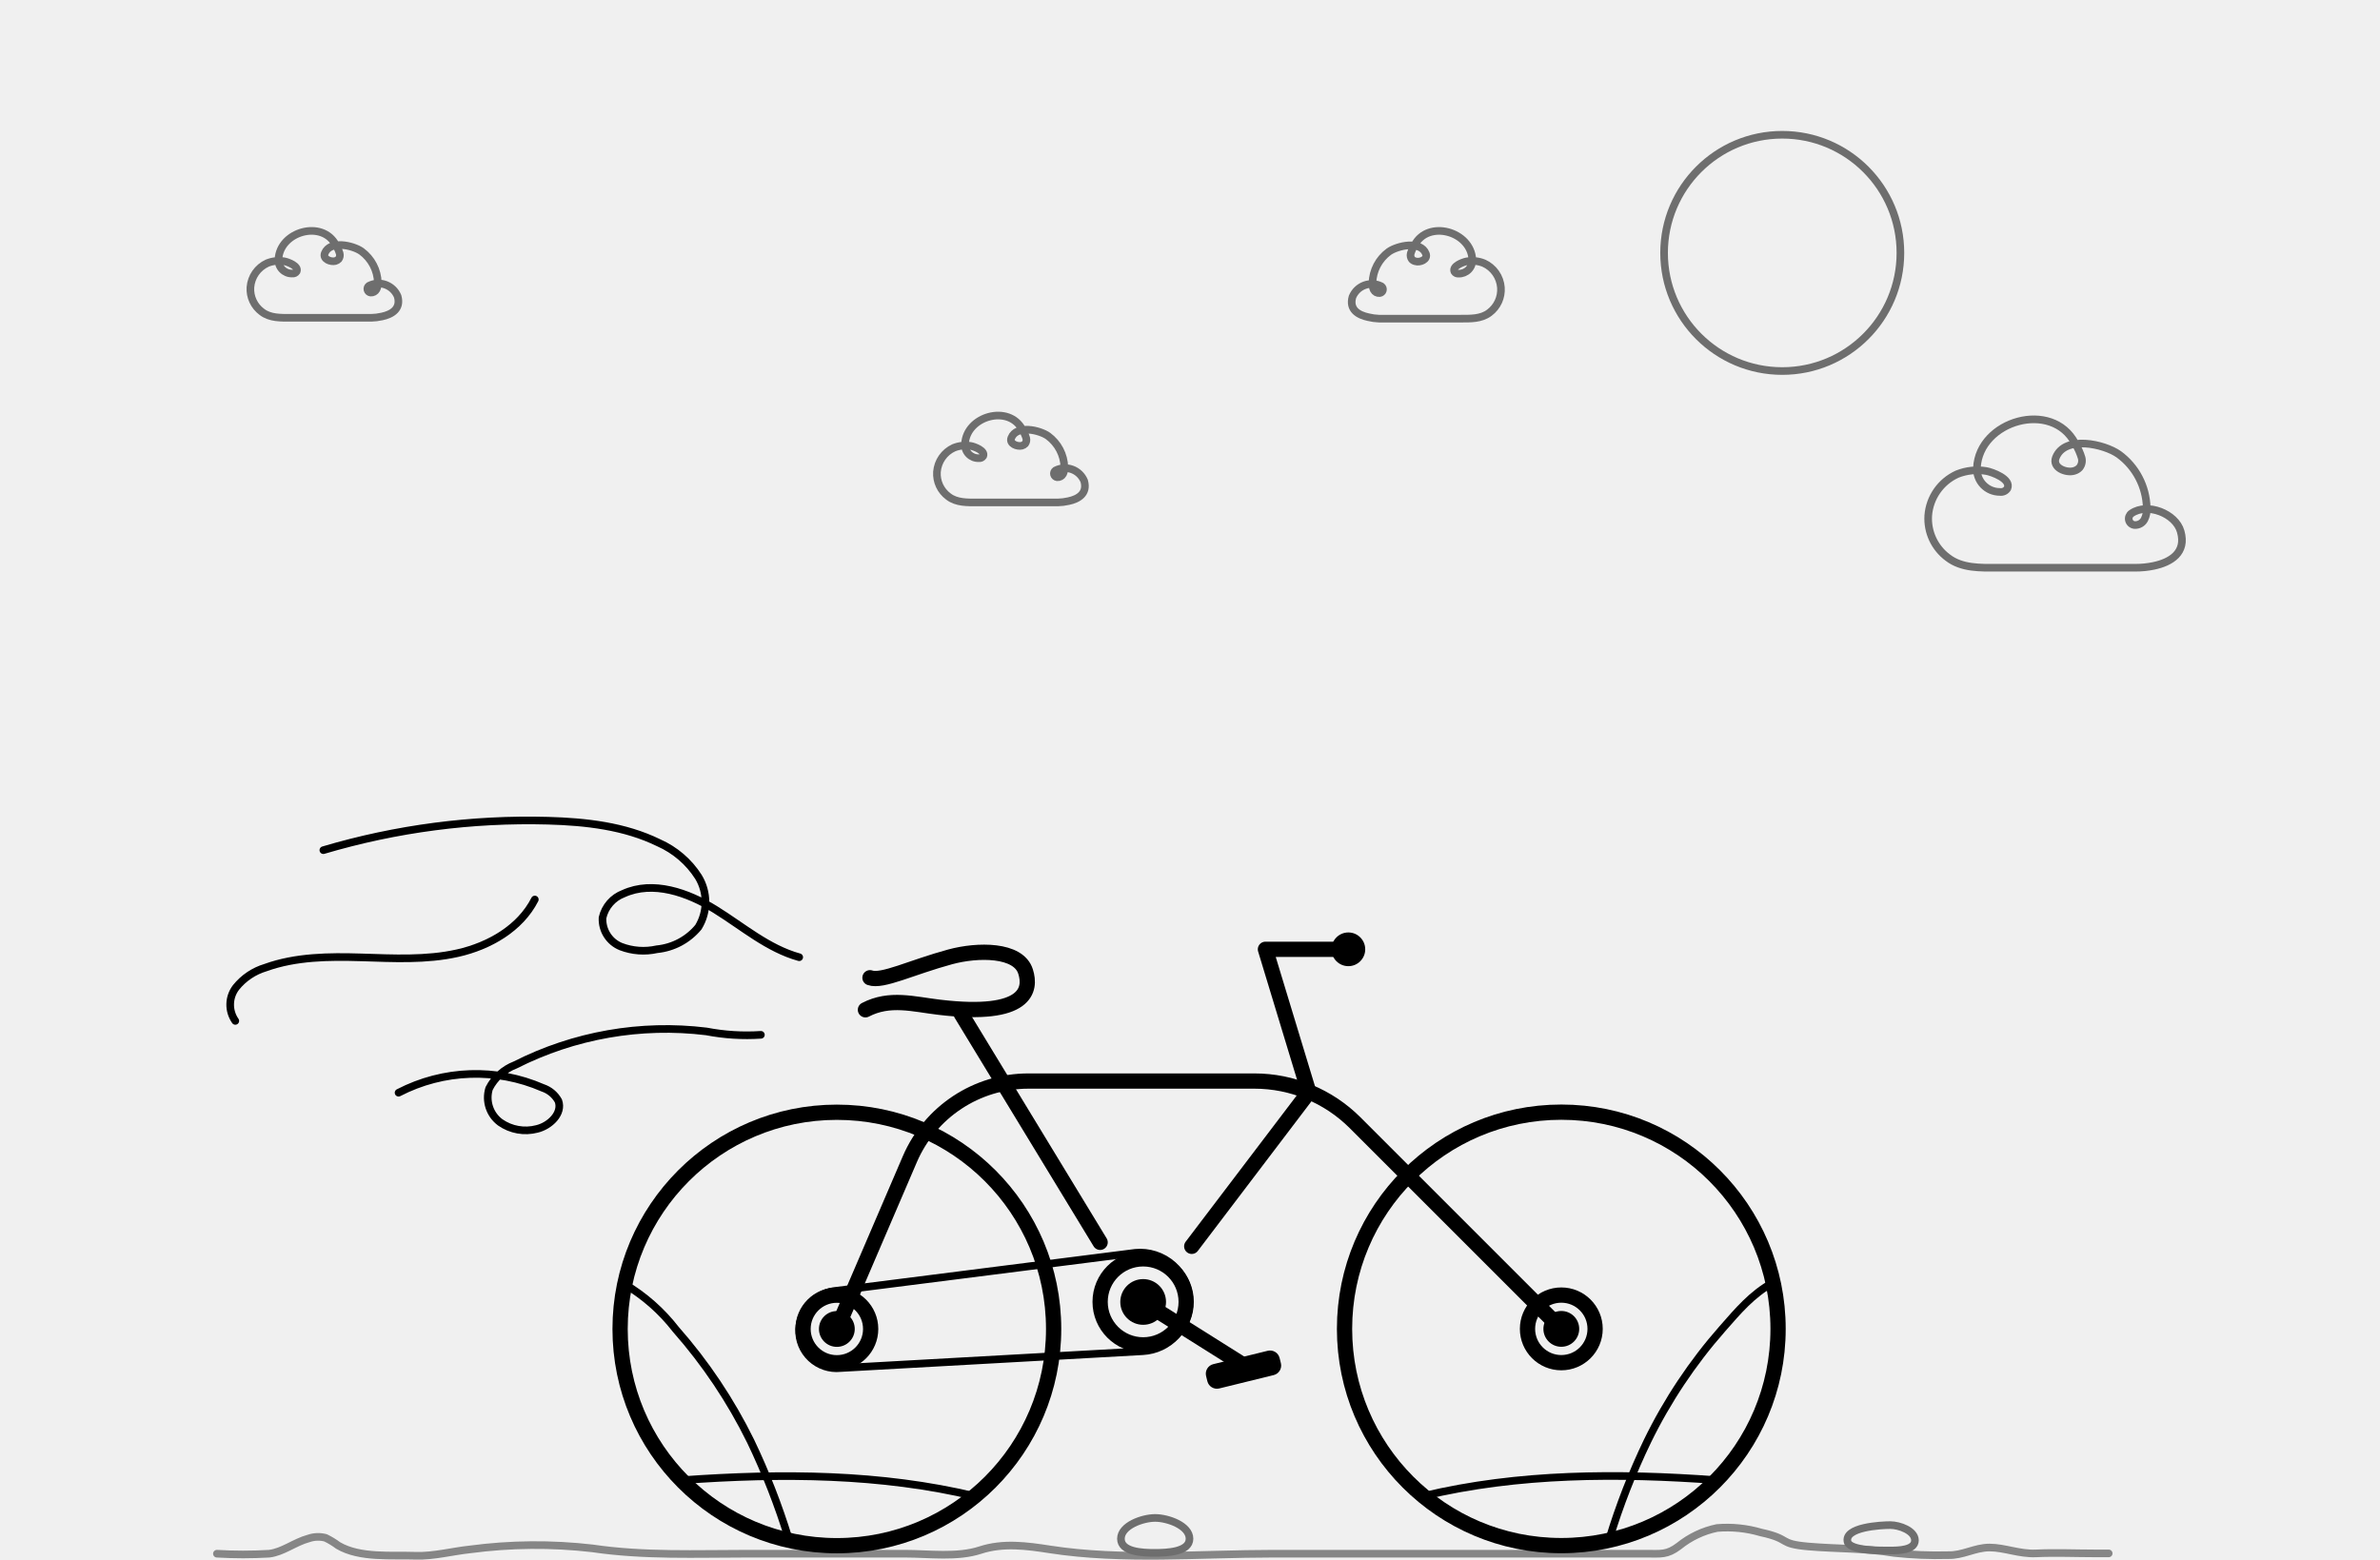
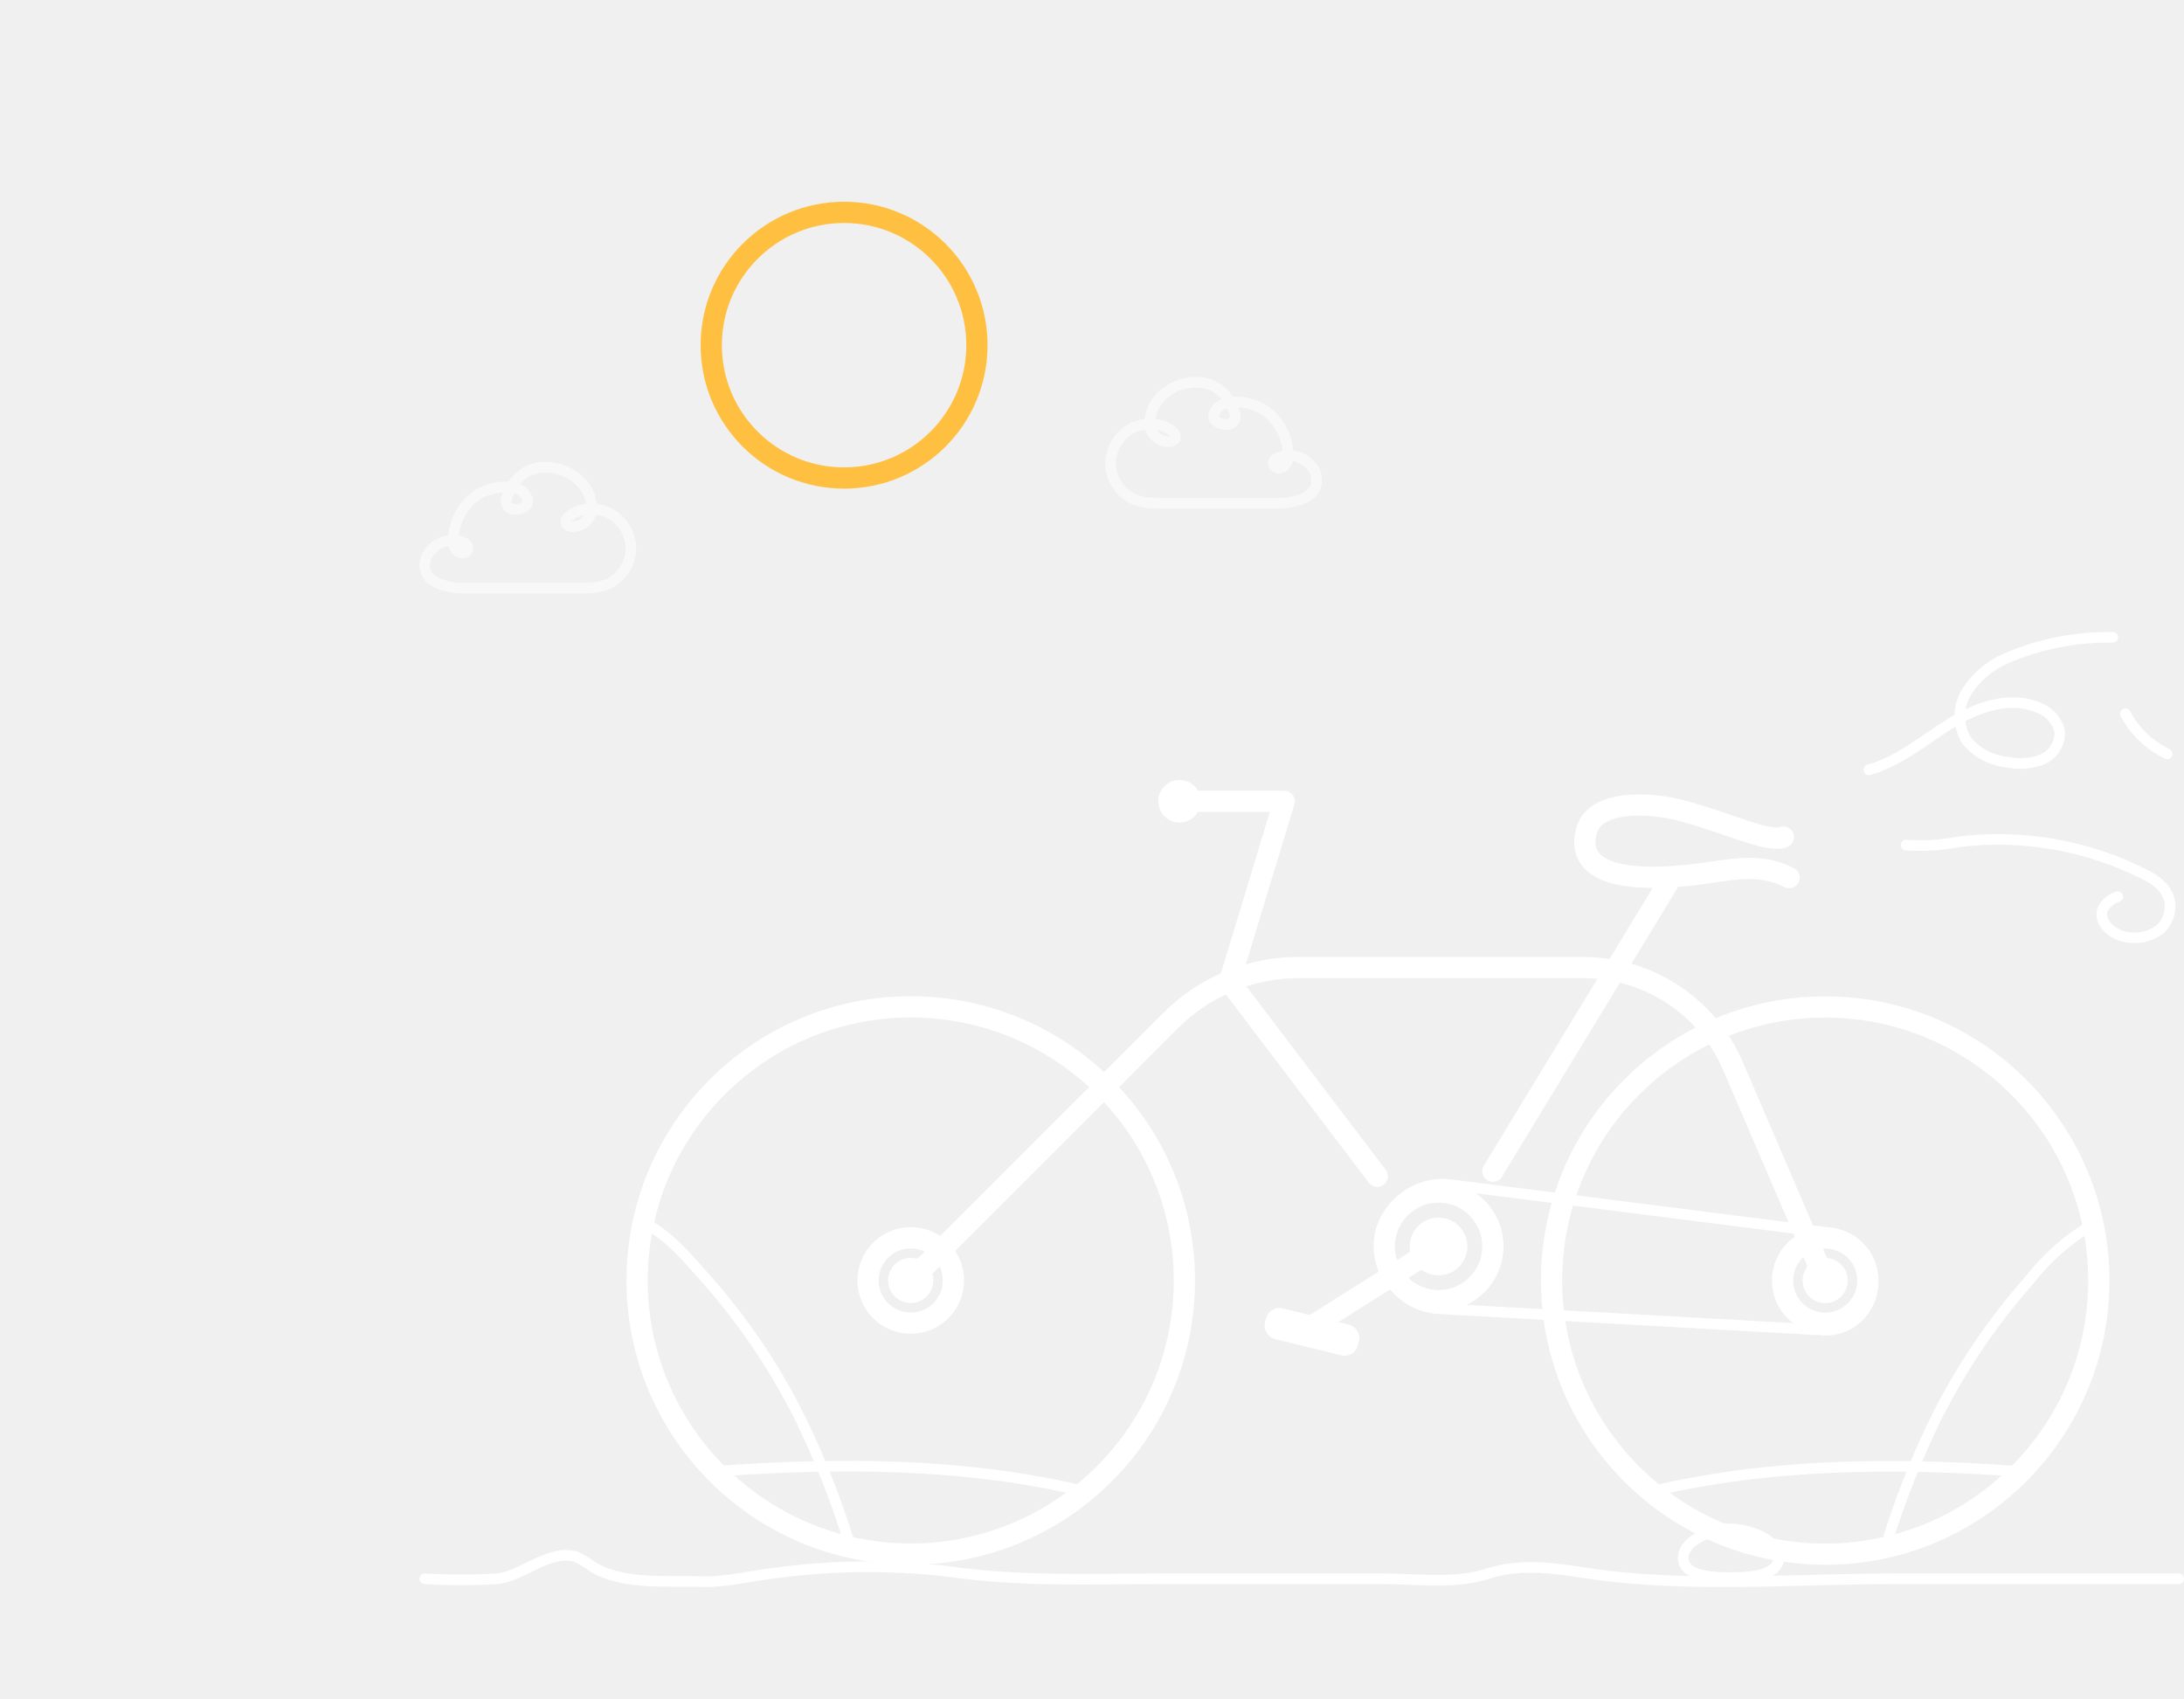
- <svg xmlns="http://www.w3.org/2000/svg" id="Order:_On_way" data-name="Order: On way" width="312" height="204.495" viewBox="0 0 312 204.495">
-   <rect id="Container" width="312" height="204" fill="none" />
-   <g id="Floor" transform="translate(-23.565 0.721)" opacity="0.54">
-     <path id="Line" d="M52,203a58.148,58.148,0,0,0,6.86,0c1.81-.22,3.34-1.51,5.17-2a3.79,3.79,0,0,1,2.21-.08,9.742,9.742,0,0,1,1.65,1c2.84,1.68,7,1.24,10.19,1.35,2.29.08,4.8-.59,7.08-.83a64.911,64.911,0,0,1,16.06-.14c6.79,1,13.61.7,20.47.7h20.47c3.21,0,6.89.52,9.91-.47s6.11-.56,9.15-.09c9.5,1.47,19.62.56,29.28.56h48.82c2,0,2.76.19,4.34-1a11.72,11.72,0,0,1,5-2.37,15.69,15.69,0,0,1,5.76.59c4.044.873,2.138,1.487,6.26,1.84,3.75.32,7.5.21,11.19.84a52.192,52.192,0,0,0,7.07.29c1.94.06,3.5-1,5.44-1s3.94.87,6.08.77c2.59-.12,5.21,0,7.81,0H300" fill="none" stroke="#2c2c2c" stroke-linecap="round" stroke-linejoin="round" stroke-width="1" />
-     <path id="Path_11162" data-name="Path 11162" d="M175,198.31c1.64,0,4.5,1,4.5,2.73s-2.93,1.85-4.56,1.85-4.43-.12-4.43-1.85S173.35,198.31,175,198.31Z" fill="none" stroke="#000" stroke-linecap="round" stroke-linejoin="round" stroke-width="1" />
-     <path id="Path_11163" data-name="Path 11163" d="M271.37,199.25c1.17,0,3.23.72,3.23,2s-2.11,1.33-3.28,1.33-5.1.07-5.54-1.09C265.22,199.49,270.2,199.25,271.37,199.25Z" fill="none" stroke="#000" stroke-linecap="round" stroke-linejoin="round" stroke-width="1" />
-   </g>
-   <g id="Details" transform="translate(115.916 17.67)" opacity="0.54">
-     <path id="Path_765" data-name="Path 765" d="M83.468,68.2c2.26-.47,4.35-1.74,3.55-4.52-.66-2.35-4.37-3.8-6.44-2.37a.84.84,0,0,0,.38,1.53,1.36,1.36,0,0,0,1.31-.73,2.9,2.9,0,0,0,.3-1.54,8.94,8.94,0,0,0-3.66-7c-1.88-1.34-7.08-2.55-8.25.43-.52,1.33,1.36,2.05,2.37,1.75a1.52,1.52,0,0,0,.74-.44,1.47,1.47,0,0,0,.27-1.27,8,8,0,0,0-.85-1.89c-3-5.79-12.6-3-12.88,3.21a3,3,0,0,0,3,3.14,1,1,0,0,0,1-.46c.54-1.23-2-2.14-2.77-2.28a7.13,7.13,0,0,0-3.82.41,6.5,6.5,0,0,0-3.79,5.43,6.37,6.37,0,0,0,2.57,5.52c1.83,1.41,4.27,1.33,6.46,1.32h18.15a11.5,11.5,0,0,0,2.36-.24Z" transform="translate(82.935 -11.67)" fill="none" stroke="#000" stroke-linecap="round" stroke-linejoin="round" stroke-width="1" />
-     <path id="Path_765-2" data-name="Path 765" d="M192.049,65.653c1.32-.274,2.535-1.016,2.073-2.646a2.72,2.72,0,0,0-3.767-1.378.491.491,0,0,0,.228.888.8.8,0,0,0,.765-.42,1.752,1.752,0,0,0,.175-.9,5.256,5.256,0,0,0-2.137-4.088c-1.1-.783-4.135-1.489-4.818.251-.3.777.794,1.168,1.378,1.022a.952.952,0,0,0,.438-.257.859.859,0,0,0,.14-.736,4.59,4.59,0,0,0-.5-1.1C184.27,52.9,178.67,54.5,178.5,58.154a1.752,1.752,0,0,0,1.8,1.863.584.584,0,0,0,.584-.269c.315-.718-1.168-1.25-1.618-1.332a4.129,4.129,0,0,0-2.237.239,3.8,3.8,0,0,0-2.208,3.165,3.708,3.708,0,0,0,1.5,3.224c1.069.829,2.488.777,3.773.777h10.576a6.757,6.757,0,0,0,1.372-.169Z" transform="translate(-167.909 -17.611)" fill="none" stroke="#000" stroke-linecap="round" stroke-linejoin="round" stroke-width="1" />
-     <path id="Path_765-3" data-name="Path 765" d="M192.049,65.653c1.32-.274,2.535-1.016,2.073-2.646a2.72,2.72,0,0,0-3.767-1.378.491.491,0,0,0,.228.888.8.8,0,0,0,.765-.42,1.752,1.752,0,0,0,.175-.9,5.256,5.256,0,0,0-2.137-4.088c-1.1-.783-4.135-1.489-4.818.251-.3.777.794,1.168,1.378,1.022a.952.952,0,0,0,.438-.257.859.859,0,0,0,.14-.736,4.59,4.59,0,0,0-.5-1.1C184.27,52.9,178.67,54.5,178.5,58.154a1.752,1.752,0,0,0,1.8,1.863.584.584,0,0,0,.584-.269c.315-.718-1.168-1.25-1.618-1.332a4.129,4.129,0,0,0-2.237.239,3.8,3.8,0,0,0-2.208,3.165,3.708,3.708,0,0,0,1.5,3.224c1.069.829,2.488.777,3.773.777h10.576a6.757,6.757,0,0,0,1.372-.169Z" transform="translate(-257.909 -41.822)" fill="none" stroke="#000" stroke-linecap="round" stroke-linejoin="round" stroke-width="1" />
-     <path id="Path_765-4" data-name="Path 765" d="M145.382,35.59c-1.33-.28-2.56-1-2.09-2.66a2.74,2.74,0,0,1,3.79-1.39.49.49,0,0,1-.23.89.79.79,0,0,1-.77-.42,1.77,1.77,0,0,1-.17-.91,5.25,5.25,0,0,1,2.15-4.1c1.11-.78,4.16-1.5,4.85.26.31.78-.8,1.2-1.39,1a.88.88,0,0,1-.44-.25.9.9,0,0,1-.16-.75,4.291,4.291,0,0,1,.51-1.11c1.77-3.41,7.4-1.8,7.57,1.88a1.75,1.75,0,0,1-1.8,1.85.56.56,0,0,1-.55-.27c-.32-.72,1.16-1.26,1.62-1.34a4.11,4.11,0,0,1,2.25.24,3.82,3.82,0,0,1,2.23,3.19,3.77,3.77,0,0,1-1.51,3.3c-1.08.83-2.51.78-3.8.78h-10.68A6.73,6.73,0,0,1,145.382,35.59Z" transform="translate(-81.909 -11.67)" fill="none" stroke="#000" stroke-linecap="round" stroke-linejoin="round" stroke-width="1" />
-     <ellipse id="Ellipse_92" data-name="Ellipse 92" cx="15.49" cy="15.49" rx="15.49" ry="15.49" transform="translate(102.233 0)" fill="none" stroke="#000" stroke-linecap="round" stroke-linejoin="round" stroke-width="1" />
-   </g>
-   <g id="Motorcycle" transform="translate(-36.565 -10.914)">
-     <path id="Path_11164" data-name="Path 11164" d="M77.46,122.387a94.571,94.571,0,0,1,29.442-3.863c4.968.137,10.05.706,14.516,2.894a11.861,11.861,0,0,1,5.207,4.466,6.335,6.335,0,0,1,0,6.6,8.056,8.056,0,0,1-5.435,2.894,8.2,8.2,0,0,1-4.717-.342,3.874,3.874,0,0,1-2.416-3.783,4.421,4.421,0,0,1,2.757-3.168c3.851-1.755,8.42-.148,12.021,2.085s6.916,5.127,11.007,6.255" transform="translate(1.494)" fill="none" stroke="#000" stroke-linecap="round" stroke-linejoin="round" stroke-width="1" />
-     <path id="Path_11165" data-name="Path 11165" d="M133.612,143.254a27.926,27.926,0,0,1-7.144-.444,43.662,43.662,0,0,0-25.067,4.4,6.392,6.392,0,0,0-3.418,3.088,4.045,4.045,0,0,0,1.47,4.444,5.811,5.811,0,0,0,4.785.855c1.709-.4,3.418-2.051,2.826-3.68a3.658,3.658,0,0,0-2.051-1.709,21.991,21.991,0,0,0-18.9.638" transform="translate(2.7 3.345)" fill="none" stroke="#000" stroke-linecap="round" stroke-linejoin="round" stroke-width="1" />
-     <path id="Path_11166" data-name="Path 11166" d="M67.412,143.507a3.714,3.714,0,0,1,.091-4.387,7.839,7.839,0,0,1,3.863-2.6c3.988-1.436,8.329-1.47,12.533-1.344s8.534.376,12.67-.558,8.181-3.247,10.107-7.03" transform="translate(0 1.269)" fill="none" stroke="#000" stroke-linecap="round" stroke-linejoin="round" stroke-width="1" />
-     <circle id="Ellipse_93" data-name="Ellipse 93" cx="5.64" cy="5.64" r="5.64" transform="translate(180.783 175.973)" fill="none" stroke="#000" stroke-linecap="round" stroke-linejoin="round" stroke-width="2" />
-     <circle id="Ellipse_94" data-name="Ellipse 94" cx="2.997" cy="2.997" r="2.997" transform="translate(183.427 178.628)" />
-     <path id="Path_11167" data-name="Path 11167" d="M231.508,180.976l-27.027-27.027a18.675,18.675,0,0,0-13.206-5.469H161.651A16.921,16.921,0,0,0,146.1,158.736l-9.548,22.24" transform="translate(9.732 4.181)" fill="none" stroke="#000" stroke-linecap="round" stroke-linejoin="round" stroke-width="2" />
-     <path id="Path_11168" data-name="Path 11168" d="M177.37,172.265l15.348-20.213-5.686-18.732H197.9" transform="translate(15.422 2.067)" fill="none" stroke="#000" stroke-linecap="round" stroke-linejoin="round" stroke-width="2" />
-     <line id="Line_40" data-name="Line 40" x1="18.219" y1="29.966" transform="translate(162.564 143.842)" fill="none" stroke="#000" stroke-linecap="round" stroke-linejoin="round" stroke-width="2" />
-     <path id="Path_11169" data-name="Path 11169" d="M140.423,137c1.607.581,5.424-1.356,10.505-2.735,3.6-.98,8.99-1.048,9.9,1.948.718,2.279.285,6.039-11.292,4.66-3.418-.4-6.517-1.333-9.708.33" transform="translate(10.189 2.115)" fill="none" stroke="#000" stroke-linecap="round" stroke-linejoin="round" stroke-width="2" />
-     <circle id="Ellipse_95" data-name="Ellipse 95" cx="28.417" cy="28.417" r="28.417" transform="translate(212.823 156.74)" fill="none" stroke="#000" stroke-linecap="round" stroke-linejoin="round" stroke-width="2" />
-     <circle id="Ellipse_96" data-name="Ellipse 96" cx="4.432" cy="4.432" r="4.432" transform="translate(236.808 180.724)" fill="none" stroke="#000" stroke-linecap="round" stroke-linejoin="round" stroke-width="2" />
-     <circle id="Ellipse_97" data-name="Ellipse 97" cx="2.347" cy="2.347" r="2.347" transform="translate(238.893 182.81)" />
-     <path id="Path_11170" data-name="Path 11170" d="M225.42,205.26a89.386,89.386,0,0,1,4.991-12.8,66.166,66.166,0,0,1,9.81-14.721c2.074-2.359,3.9-4.558,6.666-6.073" transform="translate(22.121 7.414)" fill="none" stroke="#000" stroke-linecap="round" stroke-linejoin="round" stroke-width="1" />
-     <path id="Path_11171" data-name="Path 11171" d="M204,196.563c12.533-3.008,25.534-3.031,38.478-2.085" transform="translate(19.135 10.516)" fill="none" stroke="#000" stroke-linecap="round" stroke-linejoin="round" stroke-width="1" />
-     <circle id="Ellipse_98" data-name="Ellipse 98" cx="28.417" cy="28.417" r="28.417" transform="translate(117.854 156.751)" fill="none" stroke="#000" stroke-linecap="round" stroke-linejoin="round" stroke-width="2" />
-     <circle id="Ellipse_99" data-name="Ellipse 99" cx="4.432" cy="4.432" r="4.432" transform="translate(141.838 180.736)" fill="none" stroke="#000" stroke-linecap="round" stroke-linejoin="round" stroke-width="2" />
-     <circle id="Ellipse_100" data-name="Ellipse 100" cx="2.347" cy="2.347" r="2.347" transform="translate(143.923 182.821)" />
-     <path id="Path_11172" data-name="Path 11172" d="M133.633,205.246a91.845,91.845,0,0,0-4.991-12.8,66.564,66.564,0,0,0-9.822-14.676,23.927,23.927,0,0,0-6.711-5.925" transform="translate(6.325 7.439)" fill="none" stroke="#000" stroke-linecap="round" stroke-linejoin="round" stroke-width="1" />
-     <path id="Path_11173" data-name="Path 11173" d="M157.158,196.583c-12.283-2.951-25.238-3.065-38.478-2.1" transform="translate(7.241 10.519)" fill="none" stroke="#000" stroke-linecap="round" stroke-linejoin="round" stroke-width="1" />
-     <circle id="Ellipse_101" data-name="Ellipse 101" cx="2.21" cy="2.21" r="2.21" transform="translate(211.114 133.177)" />
-     <path id="Path_11174" data-name="Path 11174" d="M176.239,168.254l-39.572,5.025a5.332,5.332,0,0,0-4.466,5h0a4.911,4.911,0,0,0,5.412,5.082l39.629-2.21a6.472,6.472,0,0,0,6.13-6.529h0a6.483,6.483,0,0,0-7.133-6.369Z" transform="translate(9.125 6.933)" fill="none" stroke="#000" stroke-linecap="round" stroke-linejoin="round" stroke-width="1" />
-     <line id="Line_41" data-name="Line 41" x2="14.015" y2="8.819" transform="translate(186.423 181.625)" fill="none" stroke="#000" stroke-linecap="round" stroke-linejoin="round" stroke-width="2" />
-     <rect id="Rectangle_2969" data-name="Rectangle 2969" width="9.924" height="3.281" rx="1.29" transform="translate(194.366 190.089) rotate(-13.8)" />
+ <svg xmlns="http://www.w3.org/2000/svg" width="205.674" height="160" viewBox="0 0 205.674 160">
+   <g id="On_way" data-name="On way" transform="translate(-180 -60)">
+     <g id="Illustration">
+       <path id="Path_11164" data-name="Path 11164" d="M100.422,118.514A24.409,24.409,0,0,0,90.3,120.531a8.268,8.268,0,0,0-3.63,3.114,4.416,4.416,0,0,0,0,4.6,5.615,5.615,0,0,0,3.789,2.017,5.719,5.719,0,0,0,3.288-.238,2.7,2.7,0,0,0,1.684-2.637,3.082,3.082,0,0,0-1.922-2.208c-2.685-1.223-5.87-.1-8.379,1.454s-4.821,3.574-7.673,4.361" transform="translate(278.54 1.51)" fill="none" stroke="#fff" stroke-linecap="round" stroke-linejoin="round" stroke-width="1" />
+       <path id="Path_11165" data-name="Path 11165" d="M86.11,143.021a19.467,19.467,0,0,0,4.98-.31,30.436,30.436,0,0,1,17.474,3.066c3.653,1.737,2.323,4.54,1.358,5.25a4.051,4.051,0,0,1-3.336.6c-1.191-.278-2.383-1.43-1.97-2.565a2.55,2.55,0,0,1,1.43-1.191" transform="translate(273.393 -3.428)" fill="none" stroke="#fff" stroke-linecap="round" stroke-linejoin="round" stroke-width="1" />
+       <path id="Path_11166" data-name="Path 11166" d="M70.673,131.365a8.736,8.736,0,0,1-3.933-3.775" transform="translate(313.421 -0.362)" fill="none" stroke="#fff" stroke-linecap="round" stroke-linejoin="round" stroke-width="1" />
+       <ellipse id="Ellipse_93" data-name="Ellipse 93" cx="5.114" cy="5.114" rx="5.114" ry="5.114" transform="translate(310.36 172.268)" fill="none" stroke="#fff" stroke-linecap="round" stroke-linejoin="round" stroke-width="2" />
+       <ellipse id="Ellipse_94" data-name="Ellipse 94" cx="2.717" cy="2.717" rx="2.717" ry="2.717" transform="translate(312.757 174.675)" fill="#fff" />
+       <path id="Path_11167" data-name="Path 11167" d="M136.55,177.946l24.507-24.507a16.934,16.934,0,0,1,11.975-4.959h26.863a15.343,15.343,0,0,1,14.1,9.3l8.658,20.167" transform="translate(129.218 2.648)" fill="none" stroke="#fff" stroke-linecap="round" stroke-linejoin="round" stroke-width="2" />
+       <path id="Path_11168" data-name="Path 11168" d="M195.988,168.634l-13.917-18.329,5.156-16.985H177.37" transform="translate(113.711 2.146)" fill="none" stroke="#fff" stroke-linecap="round" stroke-linejoin="round" stroke-width="2" />
+       <line id="Line_40" data-name="Line 40" y1="27.173" x2="16.521" transform="translate(320.589 143.132)" fill="none" stroke="#fff" stroke-linecap="round" stroke-linejoin="round" stroke-width="2" />
+       <path id="Path_11169" data-name="Path 11169" d="M158.532,136.687c-1.457.527-4.918-1.229-9.526-2.48-3.265-.889-8.152-.951-8.978,1.767-.651,2.066-.258,5.476,10.239,4.226,3.1-.362,5.91-1.209,8.8.3" transform="translate(189.416 2.156)" fill="none" stroke="#fff" stroke-linecap="round" stroke-linejoin="round" stroke-width="2" />
+       <ellipse id="Ellipse_95" data-name="Ellipse 95" cx="25.768" cy="25.768" rx="25.768" ry="25.768" transform="translate(240 154.827)" fill="none" stroke="#fff" stroke-linecap="round" stroke-linejoin="round" stroke-width="2" />
+       <ellipse id="Ellipse_96" data-name="Ellipse 96" cx="4.019" cy="4.019" rx="4.019" ry="4.019" transform="translate(261.749 176.575)" fill="none" stroke="#fff" stroke-linecap="round" stroke-linejoin="round" stroke-width="2" />
+       <ellipse id="Ellipse_97" data-name="Ellipse 97" cx="2.128" cy="2.128" rx="2.128" ry="2.128" transform="translate(263.639 178.467)" fill="#fff" />
+       <path id="Path_11170" data-name="Path 11170" d="M244.885,202.128a81.049,81.049,0,0,0-4.525-11.6,60,60,0,0,0-8.9-13.349c-1.88-2.139-3.533-4.133-6.044-5.507" transform="translate(15.169 3.418)" fill="none" stroke="#fff" stroke-linecap="round" stroke-linejoin="round" stroke-width="1" />
+       <path id="Path_11171" data-name="Path 11171" d="M238.891,196.317c-11.365-2.728-23.154-2.748-34.891-1.891" transform="translate(43.294 4.156)" fill="none" stroke="#fff" stroke-linecap="round" stroke-linejoin="round" stroke-width="1" />
+       <ellipse id="Ellipse_98" data-name="Ellipse 98" cx="25.768" cy="25.768" rx="25.768" ry="25.768" transform="translate(326.116 154.838)" fill="none" stroke="#fff" stroke-linecap="round" stroke-linejoin="round" stroke-width="2" />
+       <ellipse id="Ellipse_99" data-name="Ellipse 99" cx="4.019" cy="4.019" rx="4.019" ry="4.019" transform="translate(347.865 176.586)" fill="none" stroke="#fff" stroke-linecap="round" stroke-linejoin="round" stroke-width="2" />
+       <ellipse id="Ellipse_100" data-name="Ellipse 100" cx="2.128" cy="2.128" rx="2.128" ry="2.128" transform="translate(349.755 178.477)" fill="#fff" />
+       <path id="Path_11172" data-name="Path 11172" d="M112.11,202.133a83.281,83.281,0,0,1,4.525-11.6,60.357,60.357,0,0,1,8.906-13.307,21.7,21.7,0,0,1,6.085-5.373" transform="translate(245.498 3.424)" fill="none" stroke="#fff" stroke-linecap="round" stroke-linejoin="round" stroke-width="1" />
+       <path id="Path_11173" data-name="Path 11173" d="M118.68,196.337c11.138-2.676,22.885-2.779,34.891-1.9" transform="translate(216.766 4.157)" fill="none" stroke="#fff" stroke-linecap="round" stroke-linejoin="round" stroke-width="1" />
+       <ellipse id="Ellipse_101" data-name="Ellipse 101" cx="2.004" cy="2.004" rx="2.004" ry="2.004" transform="translate(289.076 133.461)" fill="#fff" />
+       <path id="Path_11174" data-name="Path 11174" d="M138.665,168.251l35.883,4.556a4.835,4.835,0,0,1,4.05,4.536h0a4.453,4.453,0,0,1-4.908,4.608l-35.934-2a5.868,5.868,0,0,1-5.559-5.92h0a5.879,5.879,0,0,1,6.468-5.775Z" transform="translate(177.771 3.304)" fill="none" stroke="#fff" stroke-linecap="round" stroke-linejoin="round" stroke-width="1" />
+       <line id="Line_41" data-name="Line 41" x1="12.708" y2="7.997" transform="translate(302.766 177.392)" fill="none" stroke="#fff" stroke-linecap="round" stroke-linejoin="round" stroke-width="2" />
+       <rect id="Rectangle_2969" data-name="Rectangle 2969" width="8.999" height="2.976" rx="1.29" transform="matrix(-0.971, -0.239, 0.239, -0.971, 307.563, 187.957)" fill="#fff" />
+       <path id="Line" d="M52,203a58.148,58.148,0,0,0,6.86,0c1.81-.22,3.34-1.51,5.17-2a3.79,3.79,0,0,1,2.21-.08,9.742,9.742,0,0,1,1.65,1c2.84,1.68,7,1.24,10.19,1.35,2.29.08,4.8-.59,7.08-.83a64.911,64.911,0,0,1,16.06-.14c6.79,1,13.61.7,20.47.7h20.47c3.21,0,6.89.52,9.91-.47s6.11-.56,9.15-.09c9.5,1.47,19.62.56,29.28.56h26.674" transform="translate(168 5.69)" fill="none" stroke="#fff" stroke-linecap="round" stroke-linejoin="round" stroke-width="1" />
+       <path id="Path_11162" data-name="Path 11162" d="M175,198.31c1.64,0,4.5,1,4.5,2.73s-2.93,1.85-4.56,1.85-4.43-.12-4.43-1.85S173.35,198.31,175,198.31Z" transform="translate(168 5.69)" fill="none" stroke="#fff" stroke-linecap="round" stroke-linejoin="round" stroke-width="1" />
+       <ellipse id="Ellipse_117" data-name="Ellipse 117" cx="12.51" cy="12.51" rx="12.51" ry="12.51" transform="translate(246.98 80)" fill="none" stroke="#ffbf40" stroke-linecap="round" stroke-linejoin="round" stroke-width="2" />
+       <path id="Path_765" data-name="Path 765" d="M192.049,65.653c1.32-.274,2.535-1.016,2.073-2.646a2.719,2.719,0,0,0-3.767-1.378.491.491,0,0,0,.228.888.8.8,0,0,0,.765-.42,1.752,1.752,0,0,0,.175-.9,5.256,5.256,0,0,0-2.137-4.088c-1.1-.783-4.135-1.489-4.818.251-.3.777.794,1.168,1.378,1.022a.952.952,0,0,0,.438-.257.859.859,0,0,0,.14-.736,4.59,4.59,0,0,0-.5-1.1C184.27,52.9,178.67,54.5,178.5,58.155a1.752,1.752,0,0,0,1.8,1.863.584.584,0,0,0,.584-.269c.315-.718-1.168-1.25-1.618-1.332a4.129,4.129,0,0,0-2.237.239,3.8,3.8,0,0,0-2.208,3.165,3.709,3.709,0,0,0,1.5,3.224c1.069.829,2.488.777,3.773.777h10.576a6.757,6.757,0,0,0,1.372-.169Z" transform="translate(109.778 41.573)" fill="none" stroke="#fff" stroke-linecap="round" stroke-linejoin="round" stroke-width="1" opacity="0.54" />
+       <path id="Path_765-2" data-name="Path 765" d="M176.992,65.653c-1.32-.274-2.535-1.016-2.073-2.646a2.72,2.72,0,0,1,3.767-1.378.491.491,0,0,1-.228.888.8.8,0,0,1-.765-.42,1.752,1.752,0,0,1-.175-.9,5.256,5.256,0,0,1,2.137-4.088c1.1-.783,4.135-1.489,4.818.251.3.777-.794,1.168-1.378,1.022a.952.952,0,0,1-.438-.257.859.859,0,0,1-.14-.736,4.59,4.59,0,0,1,.5-1.1c1.752-3.381,7.353-1.787,7.522,1.869a1.752,1.752,0,0,1-1.8,1.863.584.584,0,0,1-.584-.269c-.315-.718,1.168-1.25,1.618-1.332a4.129,4.129,0,0,1,2.237.239,3.8,3.8,0,0,1,2.208,3.165,3.708,3.708,0,0,1-1.5,3.224c-1.069.829-2.488.777-3.773.777H178.365a6.758,6.758,0,0,1-1.372-.169Z" transform="translate(45.181 49.573)" fill="none" stroke="#fff" stroke-linecap="round" stroke-linejoin="round" stroke-width="1" opacity="0.54" />
+     </g>
+     <rect id="Rectangle_2993" data-name="Rectangle 2993" width="204" height="160" transform="translate(180 60)" fill="none" />
  </g>
</svg>
